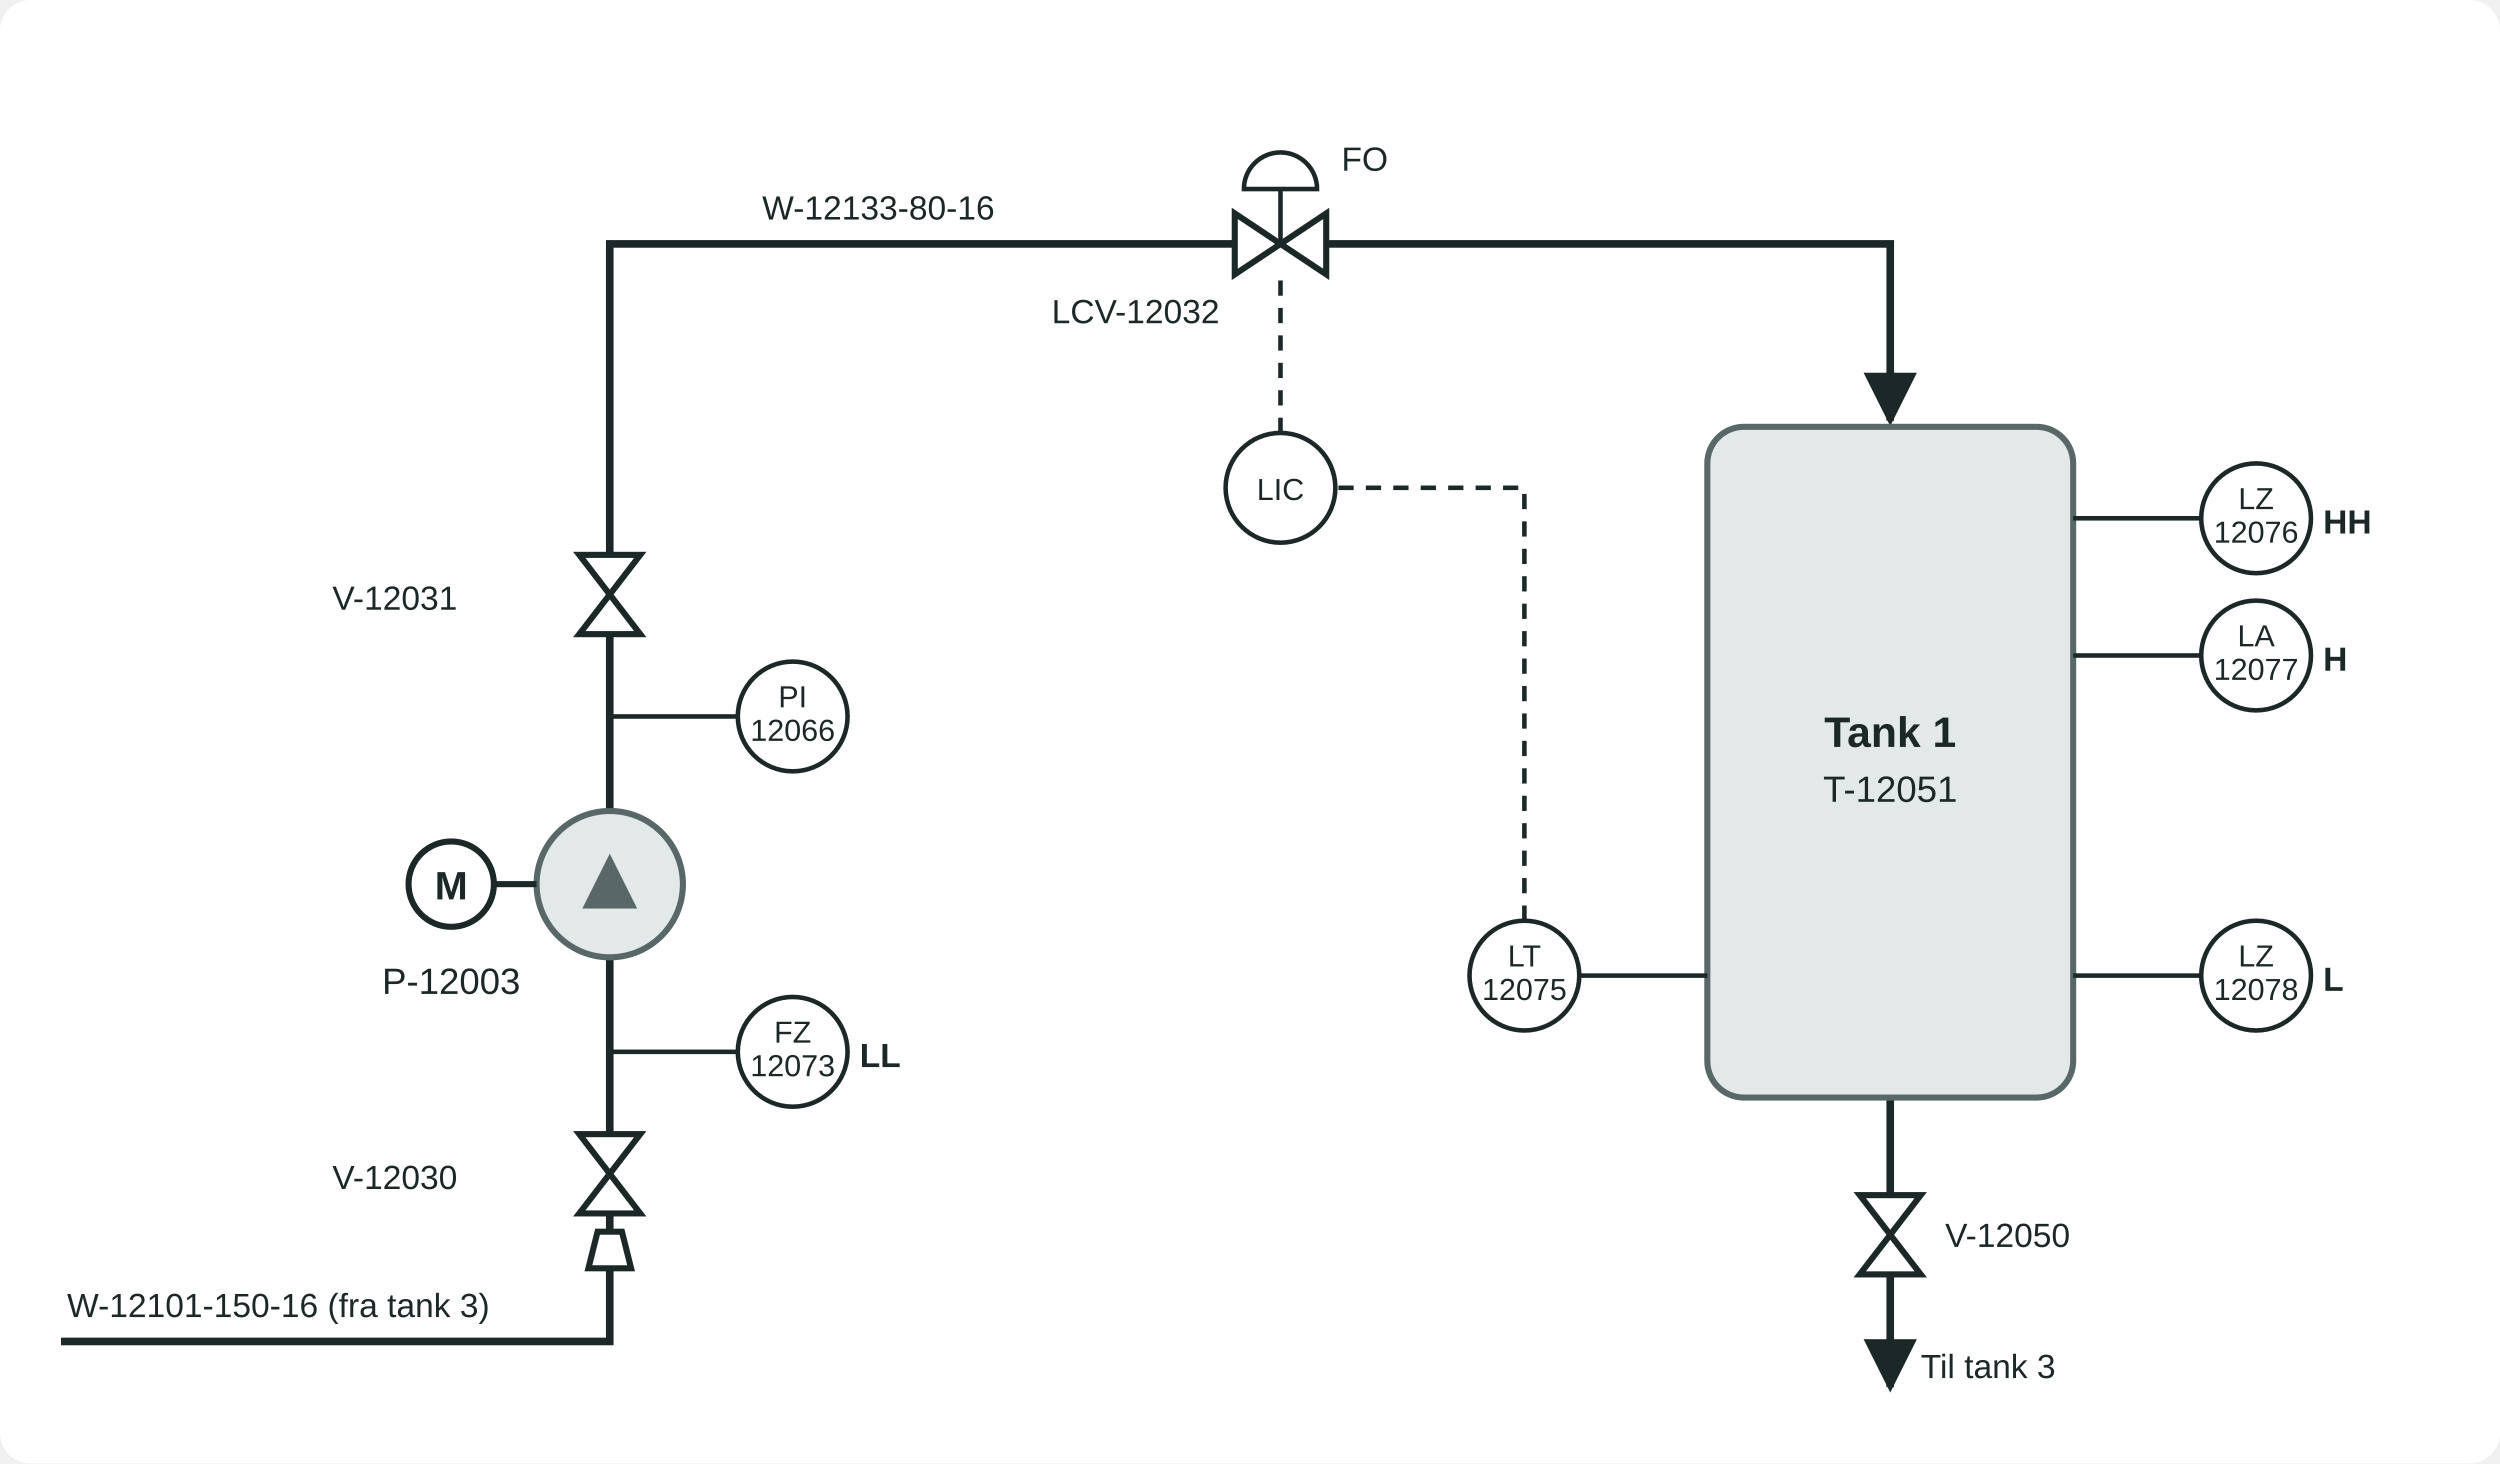
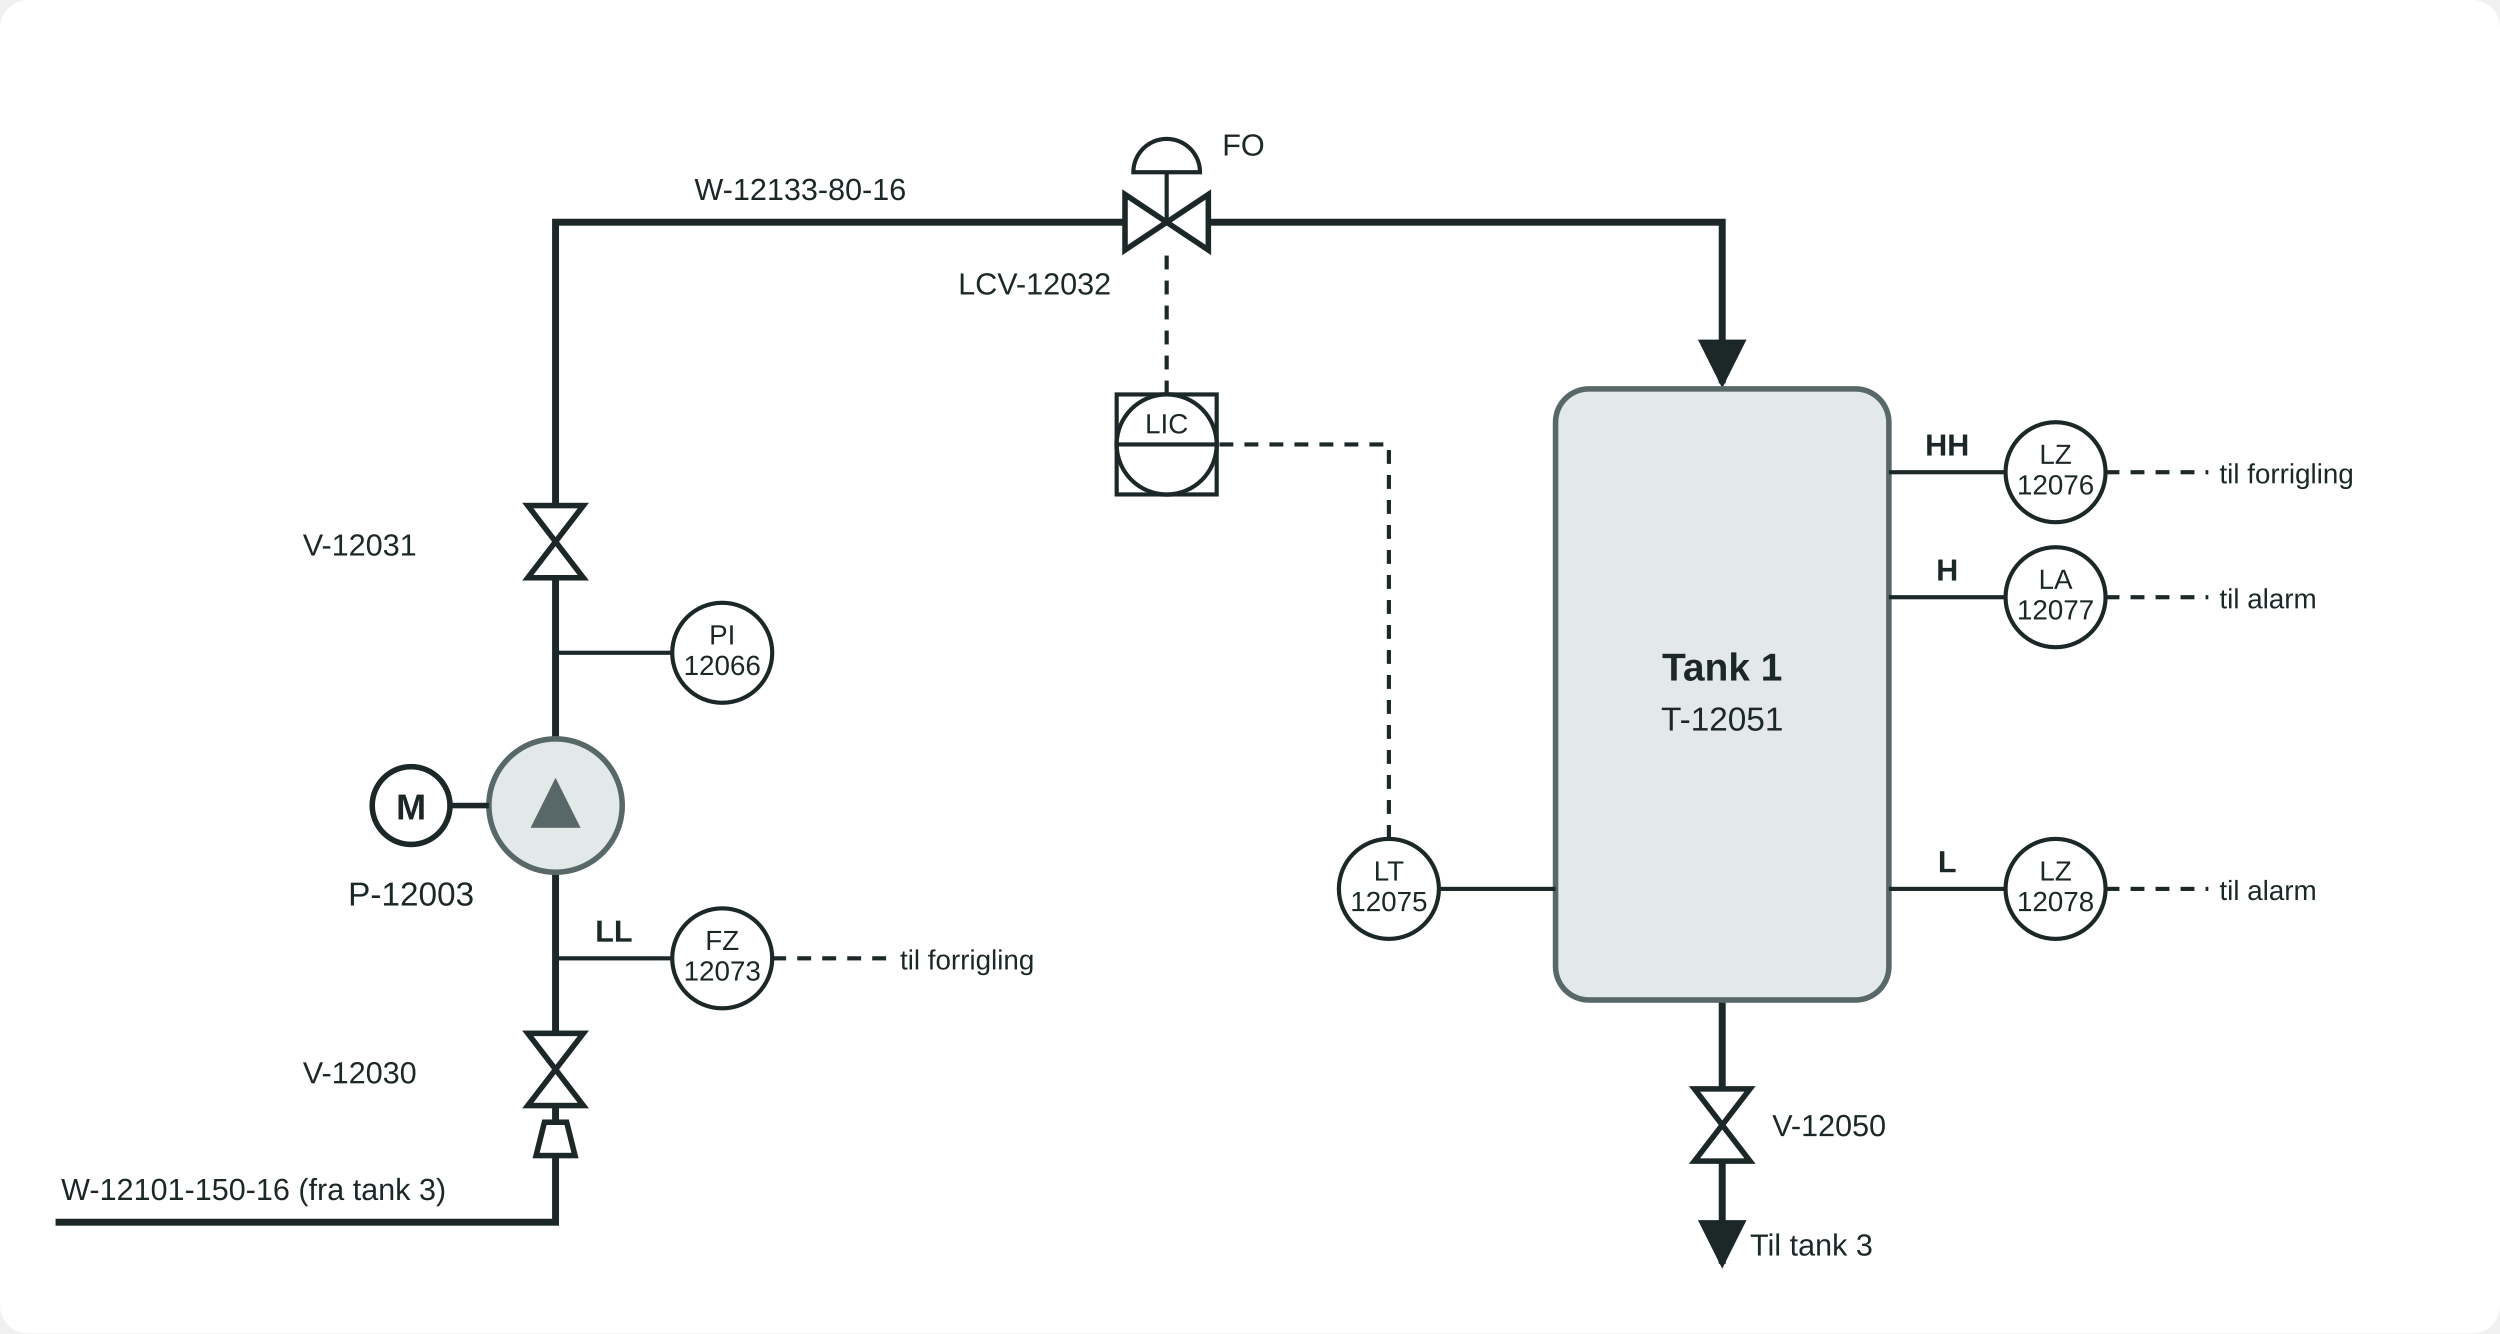
- <svg xmlns="http://www.w3.org/2000/svg" viewBox="0 0 820 480" width="820" height="480" font-family="Segoe UI, Arial, sans-serif">
+ <svg xmlns="http://www.w3.org/2000/svg" viewBox="0 0 900 480" width="900" height="480" font-family="Segoe UI, Arial, sans-serif">
  <defs>
    <marker id="pil" viewBox="0 0 10 10" refX="9" refY="5" markerWidth="7" markerHeight="7" orient="auto">
      <path d="M0,0 L10,5 L0,10 z" fill="#1c2828" />
    </marker>
  </defs>
-   <rect x="0" y="0" width="820" height="480" rx="10" fill="#ffffff" />
+   <rect x="0" y="0" width="900" height="480" rx="10" fill="#ffffff" />
  <g stroke="#1c2828" stroke-width="2.5" fill="none">
    <path d="M20,440 L200,440 L200,416" />
    <line x1="200" y1="404" x2="200" y2="398" />
    <line x1="200" y1="372" x2="200" y2="314" />
    <line x1="200" y1="266" x2="200" y2="208" />
    <path d="M200,182 L200,80 L405,80" />
    <path d="M435,80 L620,80 L620,138" marker-end="url(#pil)" />
    <line x1="620" y1="360" x2="620" y2="392" />
    <line x1="620" y1="418" x2="620" y2="455" marker-end="url(#pil)" />
  </g>
  <g font-size="11" fill="#1c2828">
    <text x="22" y="432">W-12101-150-16 (fra tank 3)</text>
    <text x="250" y="72">W-12133-80-16</text>
    <text x="630" y="452">Til tank 3</text>
  </g>
  <path d="M193,416 L207,416 L204,404 L196,404 Z" fill="#ffffff" stroke="#1c2828" stroke-width="2" />
  <g fill="#ffffff" stroke="#1c2828" stroke-width="2">
    <path d="M190,372 L210,372 L190,398 L210,398 Z" />
    <path d="M190,182 L210,182 L190,208 L210,208 Z" />
    <path d="M610,392 L630,392 L610,418 L630,418 Z" />
  </g>
  <g font-size="11" fill="#1c2828">
    <text x="150" y="390" text-anchor="end">V-12030</text>
    <text x="150" y="200" text-anchor="end">V-12031</text>
    <text x="638" y="409">V-12050</text>
  </g>
  <circle cx="200" cy="290" r="24" fill="#e3e8e8" stroke="#586868" stroke-width="2" />
  <path d="M191,298 L209,298 L200,280 Z" fill="#586868" />
  <line x1="162" y1="290" x2="176" y2="290" stroke="#1c2828" stroke-width="2" />
  <circle cx="148" cy="290" r="14" fill="#ffffff" stroke="#1c2828" stroke-width="2" />
  <text x="148" y="295" font-size="13" fill="#1c2828" text-anchor="middle" font-weight="bold">M</text>
  <text x="148" y="326" font-size="12" fill="#1c2828" text-anchor="middle">P-12003</text>
  <rect x="560" y="140" width="120" height="220" rx="12" fill="#e3e8e8" stroke="#586868" stroke-width="2" />
  <text x="620" y="245" font-size="14" fill="#1c2828" text-anchor="middle" font-weight="bold">Tank 1</text>
  <text x="620" y="263" font-size="12" fill="#1c2828" text-anchor="middle">T-12051</text>
  <path d="M405,70 L435,90 L435,70 L405,90 Z" fill="#ffffff" stroke="#1c2828" stroke-width="2" />
  <line x1="420" y1="80" x2="420" y2="62" stroke="#1c2828" stroke-width="1.5" />
  <path d="M408,62 A12,12 0 0 1 432,62 Z" fill="#ffffff" stroke="#1c2828" stroke-width="1.5" />
  <text x="440" y="56" font-size="11" fill="#1c2828">FO</text>
  <text x="400" y="106" font-size="11" fill="#1c2828" text-anchor="end">LCV-12032</text>
  <g stroke="#1c2828" stroke-width="1.5">
    <line x1="200" y1="345" x2="242" y2="345" />
    <line x1="200" y1="235" x2="242" y2="235" />
    <line x1="680" y1="170" x2="722" y2="170" />
    <line x1="680" y1="215" x2="722" y2="215" />
    <line x1="680" y1="320" x2="722" y2="320" />
    <line x1="518" y1="320" x2="560" y2="320" />
  </g>
  <g stroke="#1c2828" stroke-width="1.5" fill="none" stroke-dasharray="5 4">
    <line x1="420" y1="142" x2="420" y2="92" />
    <path d="M500,302 L500,160 L438,160" />
  </g>
  <g fill="#ffffff" stroke="#1c2828" stroke-width="1.5">
    <circle cx="260" cy="345" r="18" />
    <circle cx="260" cy="235" r="18" />
-     <circle cx="420" cy="160" r="18" />
    <circle cx="500" cy="320" r="18" />
    <circle cx="740" cy="170" r="18" />
    <circle cx="740" cy="215" r="18" />
    <circle cx="740" cy="320" r="18" />
  </g>
  <g font-size="10" fill="#1c2828" text-anchor="middle">
    <text x="260" y="342">FZ</text>
    <text x="260" y="353">12073</text>
    <text x="260" y="232">PI</text>
    <text x="260" y="243">12066</text>
-     <text x="420" y="164">LIC</text>
    <text x="500" y="317">LT</text>
    <text x="500" y="328">12075</text>
    <text x="740" y="167">LZ</text>
    <text x="740" y="178">12076</text>
    <text x="740" y="212">LA</text>
    <text x="740" y="223">12077</text>
    <text x="740" y="317">LZ</text>
    <text x="740" y="328">12078</text>
  </g>
-   <g font-size="11" fill="#1c2828" font-weight="bold">
-     <text x="282" y="350">LL</text>
-     <text x="762" y="175">HH</text>
-     <text x="762" y="220">H</text>
-     <text x="762" y="325">L</text>
+   <rect x="402" y="142" width="36" height="36" fill="#ffffff" stroke="#1c2828" stroke-width="1.5" />
+   <circle cx="420" cy="160" r="18" fill="#ffffff" stroke="#1c2828" stroke-width="1.5" />
+   <line x1="402" y1="160" x2="438" y2="160" stroke="#1c2828" stroke-width="1.5" />
+   <text x="420" y="156" font-size="10" fill="#1c2828" text-anchor="middle">LIC</text>
+   <g font-size="11" fill="#1c2828" font-weight="bold" text-anchor="middle">
+     <text x="221" y="339">LL</text>
+     <text x="701" y="164">HH</text>
+     <text x="701" y="209">H</text>
+     <text x="701" y="314">L</text>
+   </g>
+   <g stroke="#1c2828" stroke-width="1.5" fill="none" stroke-dasharray="5 4">
+     <line x1="278" y1="345" x2="320" y2="345" />
+     <line x1="758" y1="170" x2="795" y2="170" />
+     <line x1="758" y1="215" x2="795" y2="215" />
+     <line x1="758" y1="320" x2="795" y2="320" />
+   </g>
+   <g font-size="10" fill="#1c2828">
+     <text x="324" y="349">til forrigling</text>
+     <text x="799" y="174">til forrigling</text>
+     <text x="799" y="219">til alarm</text>
+     <text x="799" y="324">til alarm</text>
  </g>
</svg>
